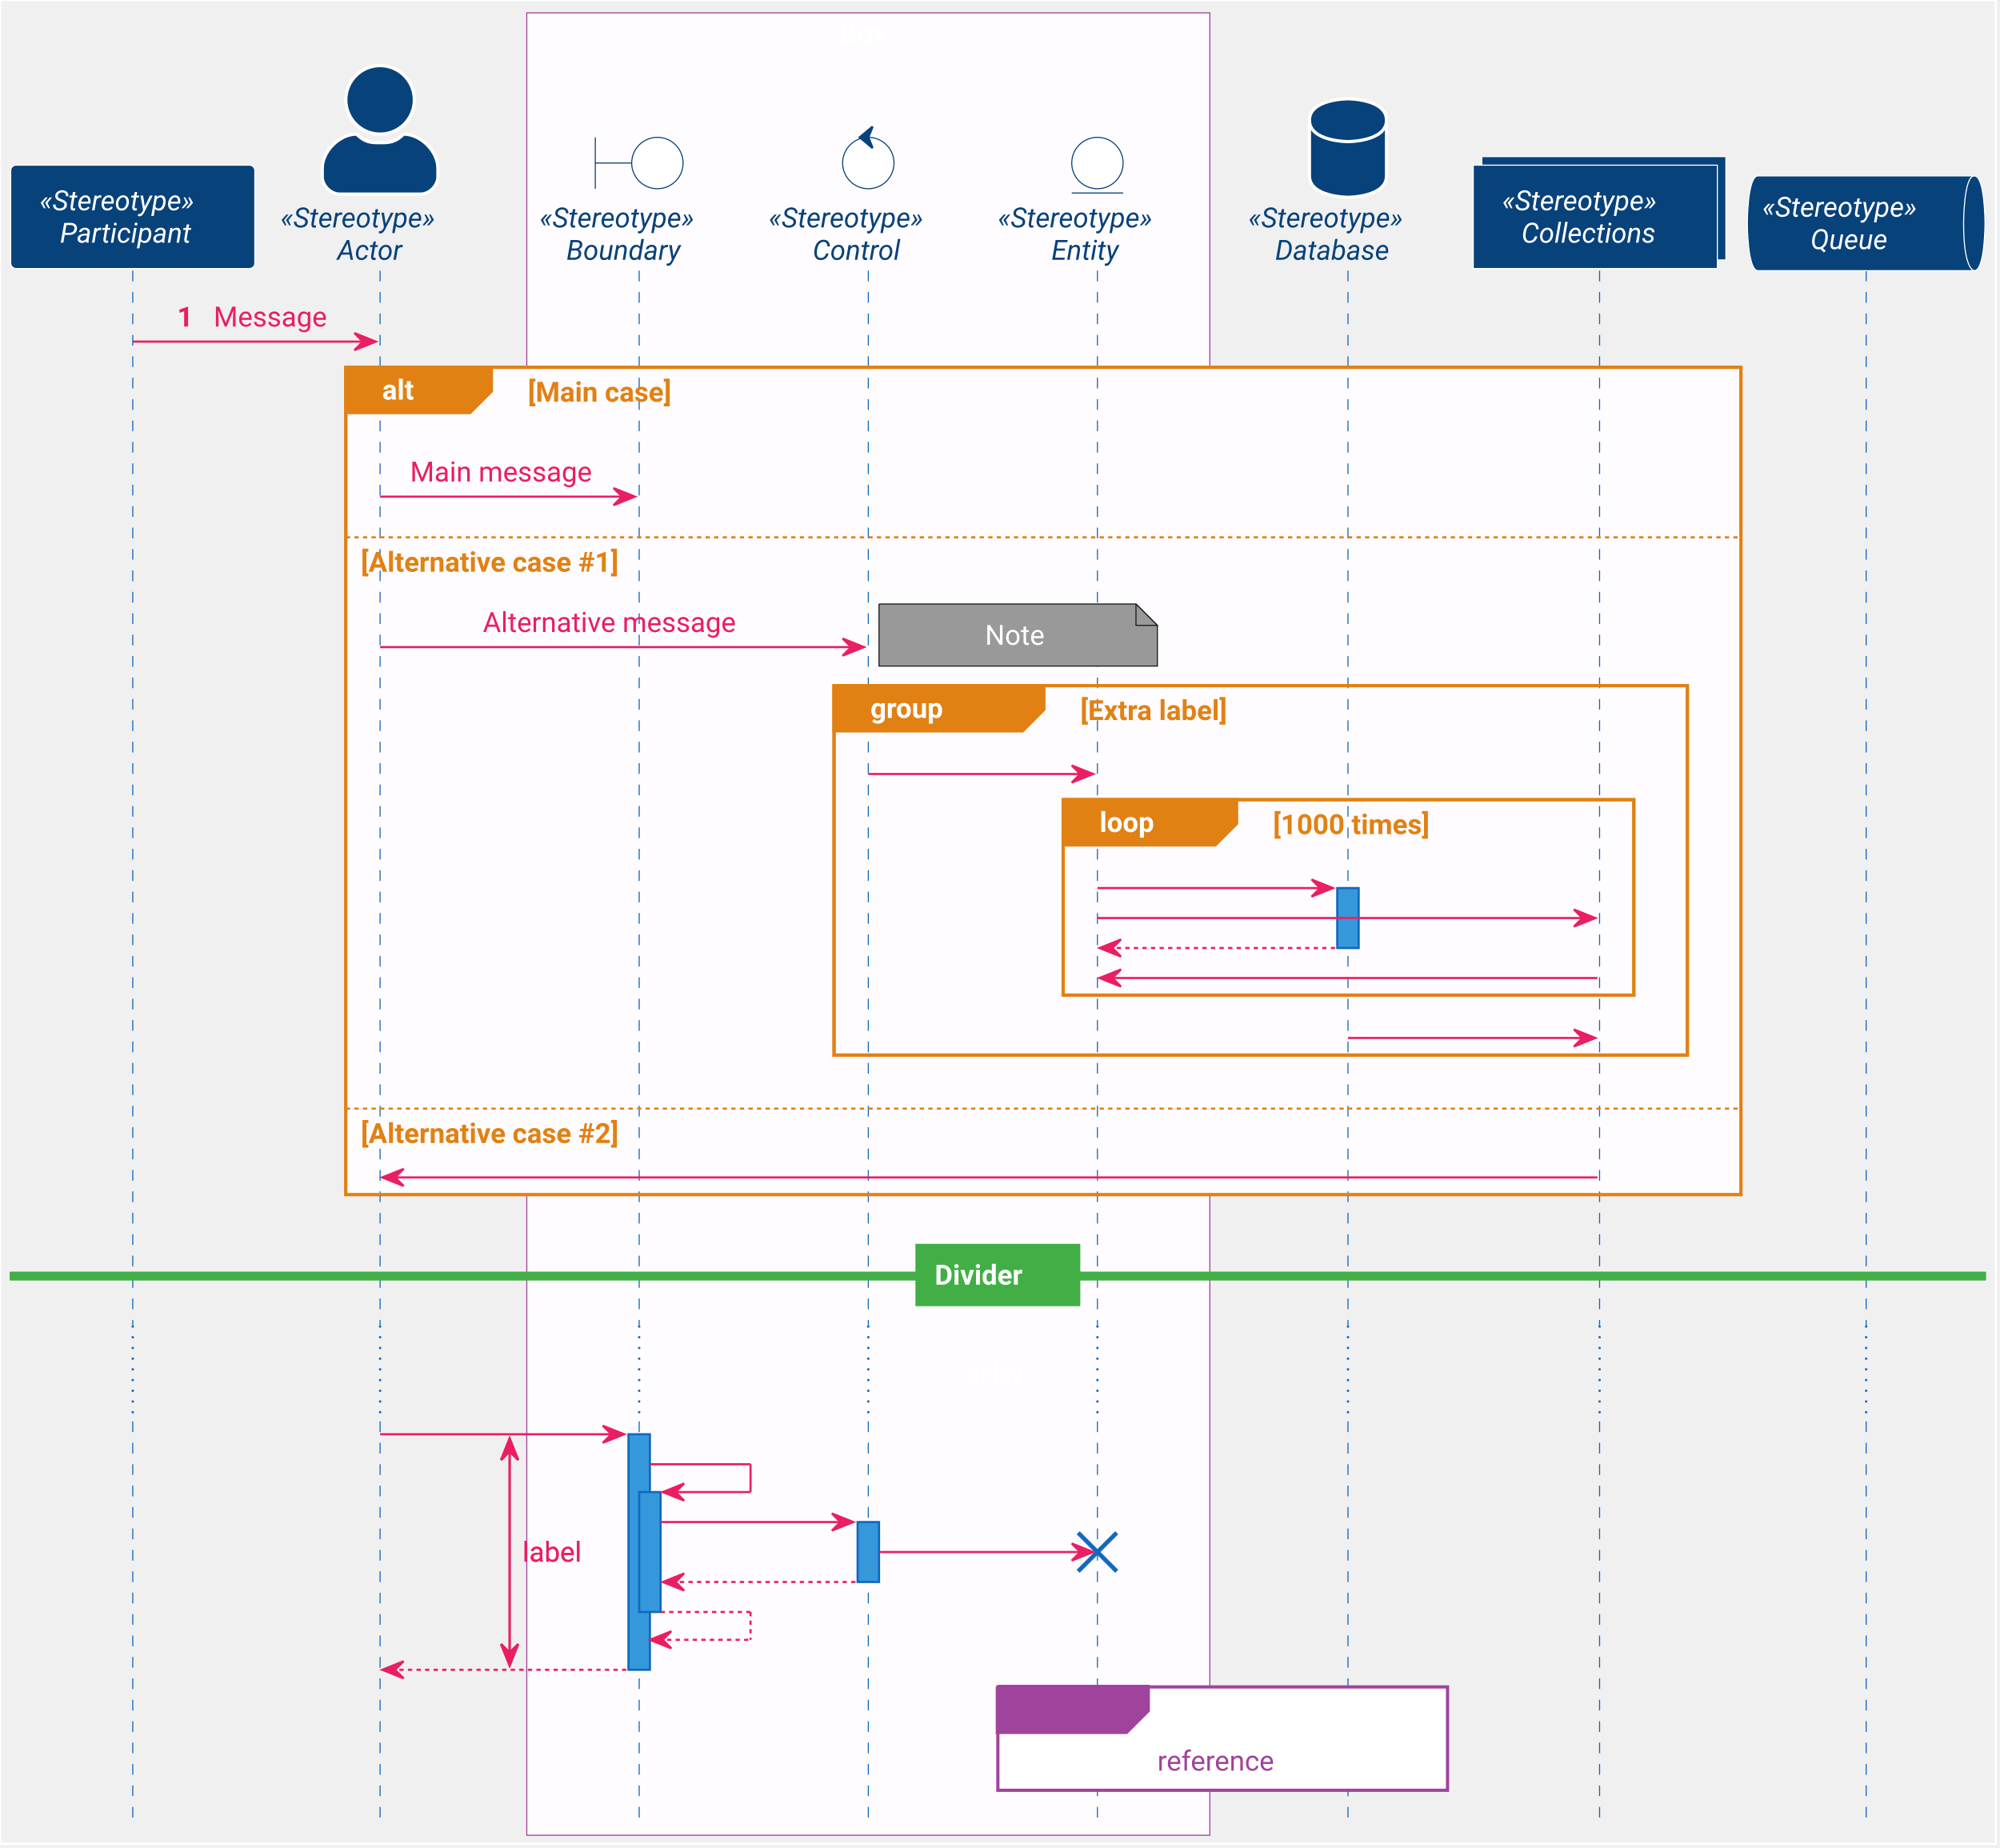
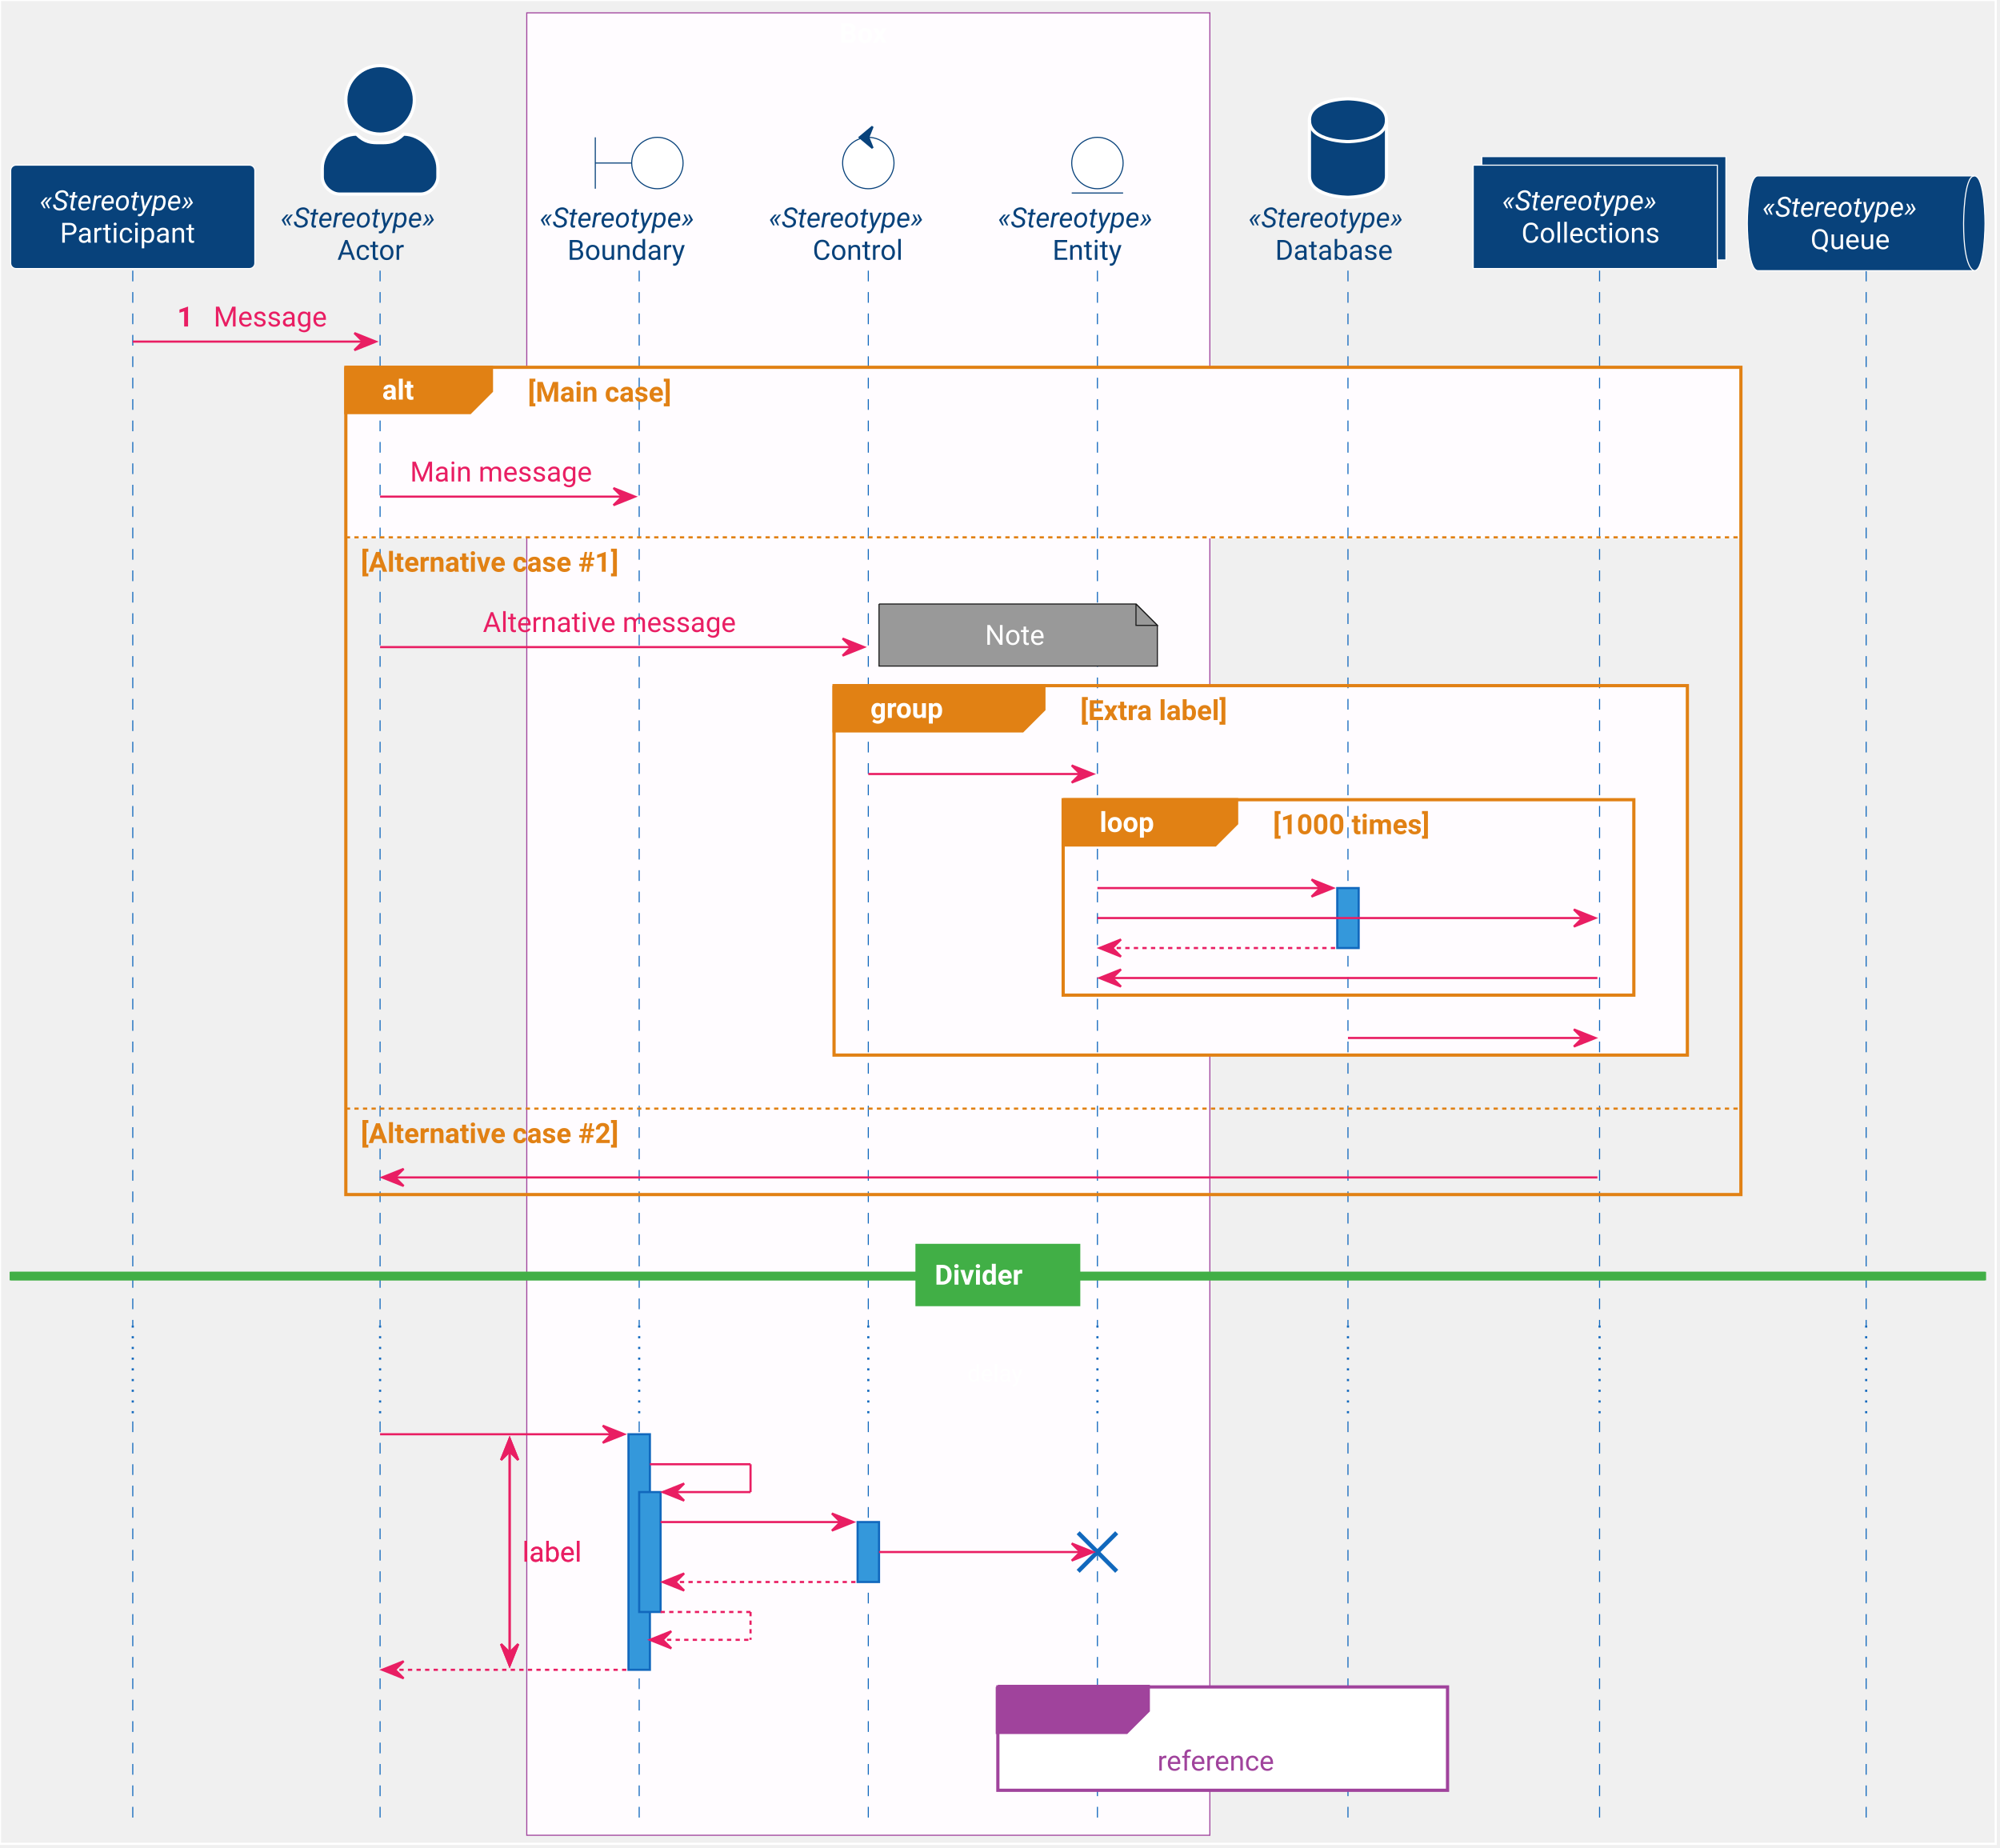
<svg xmlns="http://www.w3.org/2000/svg" contentStyleType="text/css" height="863px" preserveAspectRatio="none" style="width:934px;height:863px;background:#FFFFFF;" version="1.1" viewBox="0 0 934 863" width="934px" zoomAndPan="magnify">
  <defs />
  <g>
    <rect fill="none" height="861.062" style="stroke:#FFFFFF;stroke-width:1.0;" width="932" x="0" y="0" />
    <rect fill="#FFFCFF" height="851.062" style="stroke:#A0439C;stroke-width:0.5;" width="319" x="246" y="6" />
    <text fill="#FFFFFF" font-family="Roboto" font-size="13" font-weight="bold" lengthAdjust="spacing" textLength="27" x="392" y="20.067">Box</text>
-     <rect fill="#FFFCFF" height="386.328" style="stroke:#E18114;stroke-width:1.5;" width="651.5" x="161.5" y="171.531" />
-     <rect fill="#FFFCFF" height="266.797" style="stroke:none;stroke-width:1.0;" width="651.5" x="161.5" y="249.93" />
-     <rect fill="#FFFCFF" height="41.133" style="stroke:none;stroke-width:1.0;" width="651.5" x="161.5" y="516.727" />
-     <rect fill="#FFFCFF" height="172.531" style="stroke:#E18114;stroke-width:1.5;" width="398.5" x="389.5" y="320.195" />
-     <rect fill="#FFFCFF" height="91.266" style="stroke:#E18114;stroke-width:1.5;" width="266.5" x="496.5" y="373.461" />
+     <rect fill="#FFFCFF" height="79.398" style="stroke:#FFFCFF;stroke-width:1.0;" width="651.5" x="161.5" y="171.531" />
+     <rect fill="#FFFCFF" height="172.531" style="stroke:#FFFCFF;stroke-width:1.0;" width="398.5" x="389.5" y="320.195" />
+     <rect fill="#FFFCFF" height="91.266" style="stroke:#FFFCFF;stroke-width:1.0;" width="266.5" x="496.5" y="373.461" />
    <line style="stroke:#E91E63;stroke-width:1.0;" x1="238" x2="238" y1="671.797" y2="777.797" />
    <polygon fill="#E91E63" points="234,681.797,238,671.797,242,681.797,238,677.797" style="stroke:#E91E63;stroke-width:1.0;" />
    <polygon fill="#E91E63" points="234,767.797,238,777.797,242,767.797,238,771.797" style="stroke:#E91E63;stroke-width:1.0;" />
    <text fill="#E91E63" font-family="Roboto" font-size="13" lengthAdjust="spacing" textLength="30" x="244" y="729.297">label</text>
    <line style="stroke:#1168BD;stroke-width:0.5;stroke-dasharray:5.0,5.0;" x1="62" x2="62" y1="126.398" y2="618.992" />
    <line style="stroke:#1168BD;stroke-width:1.0;stroke-dasharray:1.0,4.0;" x1="62" x2="62" y1="618.992" y2="663.797" />
    <line style="stroke:#1168BD;stroke-width:0.5;stroke-dasharray:5.0,5.0;" x1="62" x2="62" y1="663.797" y2="851.062" />
    <line style="stroke:#1168BD;stroke-width:0.5;stroke-dasharray:5.0,5.0;" x1="177.5" x2="177.5" y1="126.398" y2="618.992" />
    <line style="stroke:#1168BD;stroke-width:1.0;stroke-dasharray:1.0,4.0;" x1="177.5" x2="177.5" y1="618.992" y2="663.797" />
    <line style="stroke:#1168BD;stroke-width:0.5;stroke-dasharray:5.0,5.0;" x1="177.5" x2="177.5" y1="663.797" y2="851.062" />
    <line style="stroke:#1168BD;stroke-width:0.5;stroke-dasharray:5.0,5.0;" x1="298.5" x2="298.5" y1="126.398" y2="618.992" />
    <line style="stroke:#1168BD;stroke-width:1.0;stroke-dasharray:1.0,4.0;" x1="298.5" x2="298.5" y1="618.992" y2="663.797" />
    <line style="stroke:#1168BD;stroke-width:0.5;stroke-dasharray:5.0,5.0;" x1="298.5" x2="298.5" y1="663.797" y2="851.062" />
    <rect fill="#3498DB" height="110" style="stroke:#1168BD;stroke-width:1.0;" width="10" x="293.5" y="669.797" />
    <rect fill="#3498DB" height="56" style="stroke:#1168BD;stroke-width:1.0;" width="10" x="298.5" y="696.797" />
    <line style="stroke:#1168BD;stroke-width:0.5;stroke-dasharray:5.0,5.0;" x1="405.5" x2="405.5" y1="126.398" y2="618.992" />
    <line style="stroke:#1168BD;stroke-width:1.0;stroke-dasharray:1.0,4.0;" x1="405.5" x2="405.5" y1="618.992" y2="663.797" />
    <line style="stroke:#1168BD;stroke-width:0.5;stroke-dasharray:5.0,5.0;" x1="405.5" x2="405.5" y1="663.797" y2="851.062" />
    <rect fill="#3498DB" height="28" style="stroke:#1168BD;stroke-width:1.0;" width="10" x="400.5" y="710.797" />
    <line style="stroke:#1168BD;stroke-width:0.5;stroke-dasharray:5.0,5.0;" x1="512.5" x2="512.5" y1="126.398" y2="618.992" />
    <line style="stroke:#1168BD;stroke-width:1.0;stroke-dasharray:1.0,4.0;" x1="512.5" x2="512.5" y1="618.992" y2="663.797" />
    <line style="stroke:#1168BD;stroke-width:0.5;stroke-dasharray:5.0,5.0;" x1="512.5" x2="512.5" y1="663.797" y2="851.062" />
    <line style="stroke:#1168BD;stroke-width:2.0;" x1="503.5" x2="521.5" y1="715.797" y2="733.797" />
    <line style="stroke:#1168BD;stroke-width:2.0;" x1="503.5" x2="521.5" y1="733.797" y2="715.797" />
    <line style="stroke:#1168BD;stroke-width:0.5;stroke-dasharray:5.0,5.0;" x1="629.5" x2="629.5" y1="126.398" y2="618.992" />
    <line style="stroke:#1168BD;stroke-width:1.0;stroke-dasharray:1.0,4.0;" x1="629.5" x2="629.5" y1="618.992" y2="663.797" />
    <line style="stroke:#1168BD;stroke-width:0.5;stroke-dasharray:5.0,5.0;" x1="629.5" x2="629.5" y1="663.797" y2="851.062" />
    <rect fill="#3498DB" height="28" style="stroke:#1168BD;stroke-width:1.0;" width="10" x="624.5" y="414.727" />
    <line style="stroke:#1168BD;stroke-width:0.5;stroke-dasharray:5.0,5.0;" x1="747" x2="747" y1="126.398" y2="618.992" />
    <line style="stroke:#1168BD;stroke-width:1.0;stroke-dasharray:1.0,4.0;" x1="747" x2="747" y1="618.992" y2="663.797" />
    <line style="stroke:#1168BD;stroke-width:0.5;stroke-dasharray:5.0,5.0;" x1="747" x2="747" y1="663.797" y2="851.062" />
    <line style="stroke:#1168BD;stroke-width:0.5;stroke-dasharray:5.0,5.0;" x1="871.5" x2="871.5" y1="126.398" y2="618.992" />
    <line style="stroke:#1168BD;stroke-width:1.0;stroke-dasharray:1.0,4.0;" x1="871.5" x2="871.5" y1="618.992" y2="663.797" />
    <line style="stroke:#1168BD;stroke-width:0.5;stroke-dasharray:5.0,5.0;" x1="871.5" x2="871.5" y1="663.797" y2="851.062" />
    <rect fill="#08427B" height="48.266" rx="2.5" ry="2.5" style="stroke:#FFFFFF;stroke-width:0.5;" width="114" x="5" y="77.133" />
    <text fill="#FFFFFF" font-family="Roboto" font-size="13" font-style="italic" lengthAdjust="spacing" textLength="87" x="18.5" y="98.2">«Stereotype»</text>
-     <text fill="#FFFFFF" font-family="Roboto" font-size="13" font-style="italic" lengthAdjust="spacing" textLength="68" x="28" y="113.332">Participant</text>
+     <text fill="#FFFFFF" font-family="Roboto" font-size="13" lengthAdjust="spacing" textLength="68" x="28" y="113.332">Participant</text>
    <text fill="#08427B" font-family="Roboto" font-size="13" font-style="italic" lengthAdjust="spacing" textLength="87" x="131" y="106.2">«Stereotype»</text>
-     <text fill="#08427B" font-family="Roboto" font-size="13" font-style="italic" lengthAdjust="spacing" textLength="34" x="157.5" y="121.332">Actor</text>
+     <text fill="#08427B" font-family="Roboto" font-size="13" lengthAdjust="spacing" textLength="34" x="157.5" y="121.332">Actor</text>
    <ellipse cx="177.5" cy="46.633" fill="#08427B" rx="16" ry="16" style="stroke:#FFFFFF;stroke-width:1.5;" />
    <path d="M177.5,66.633 C181.5,66.633 184.5,66.633 188.5,62.633 C196.5,62.633 204.5,70.633 204.5,78.633 L204.5,82.633 C204.5,86.633 200.5,90.633 196.5,90.633 L158.5,90.633 C154.5,90.633 150.5,86.633 150.5,82.633 L150.5,78.633 C150.5,70.633 158.5,62.633 166.5,62.633 C170.5,66.633 173.5,66.633 177.5,66.633 " fill="#08427B" style="stroke:#FFFFFF;stroke-width:1.5;" />
    <text fill="#08427B" font-family="Roboto" font-size="13" font-style="italic" lengthAdjust="spacing" textLength="87" x="252" y="106.2">«Stereotype»</text>
-     <text fill="#08427B" font-family="Roboto" font-size="13" font-style="italic" lengthAdjust="spacing" textLength="62" x="264.5" y="121.332">Boundary</text>
+     <text fill="#08427B" font-family="Roboto" font-size="13" lengthAdjust="spacing" textLength="61" x="265" y="121.332">Boundary</text>
    <path d="M278,64.133 L278,88.133 M278,76.133 L295,76.133 " fill="none" style="stroke:#08427B;stroke-width:0.5;" />
    <ellipse cx="307" cy="76.133" fill="#FFFFFF" rx="12" ry="12" style="stroke:#08427B;stroke-width:0.5;" />
    <text fill="#08427B" font-family="Roboto" font-size="13" font-style="italic" lengthAdjust="spacing" textLength="87" x="359" y="106.2">«Stereotype»</text>
-     <text fill="#08427B" font-family="Roboto" font-size="13" font-style="italic" lengthAdjust="spacing" textLength="46" x="379.5" y="121.332">Control</text>
+     <text fill="#08427B" font-family="Roboto" font-size="13" lengthAdjust="spacing" textLength="46" x="379.5" y="121.332">Control</text>
    <ellipse cx="405.5" cy="76.133" fill="#FFFFFF" rx="12" ry="12" style="stroke:#08427B;stroke-width:0.5;" />
    <polygon fill="#08427B" points="401.5,64.133,407.5,59.133,405.5,64.133,407.5,69.133,401.5,64.133" style="stroke:#08427B;stroke-width:1.0;" />
    <text fill="#08427B" font-family="Roboto" font-size="13" font-style="italic" lengthAdjust="spacing" textLength="87" x="466" y="106.2">«Stereotype»</text>
-     <text fill="#08427B" font-family="Roboto" font-size="13" font-style="italic" lengthAdjust="spacing" textLength="37" x="491" y="121.332">Entity</text>
+     <text fill="#08427B" font-family="Roboto" font-size="13" lengthAdjust="spacing" textLength="36" x="491.5" y="121.332">Entity</text>
    <ellipse cx="512.5" cy="76.133" fill="#FFFFFF" rx="12" ry="12" style="stroke:#08427B;stroke-width:0.5;" />
    <line style="stroke:#08427B;stroke-width:0.5;" x1="500.5" x2="524.5" y1="90.133" y2="90.133" />
    <text fill="#08427B" font-family="Roboto" font-size="13" font-style="italic" lengthAdjust="spacing" textLength="87" x="583" y="106.2">«Stereotype»</text>
-     <text fill="#08427B" font-family="Roboto" font-size="13" font-style="italic" lengthAdjust="spacing" textLength="62" x="595.5" y="121.332">Database</text>
+     <text fill="#08427B" font-family="Roboto" font-size="13" lengthAdjust="spacing" textLength="62" x="595.5" y="121.332">Database</text>
    <path d="M611.5,56.133 C611.5,46.133 629.5,46.133 629.5,46.133 C629.5,46.133 647.5,46.133 647.5,56.133 L647.5,82.133 C647.5,92.133 629.5,92.133 629.5,92.133 C629.5,92.133 611.5,92.133 611.5,82.133 L611.5,56.133 " fill="#08427B" style="stroke:#FFFFFF;stroke-width:1.5;" />
    <path d="M611.5,56.133 C611.5,66.133 629.5,66.133 629.5,66.133 C629.5,66.133 647.5,66.133 647.5,56.133 " fill="none" style="stroke:#FFFFFF;stroke-width:1.5;" />
    <rect fill="#08427B" height="48.266" style="stroke:#FFFFFF;stroke-width:0.5;" width="114" x="692" y="73.133" />
    <rect fill="#08427B" height="48.266" style="stroke:#FFFFFF;stroke-width:0.5;" width="114" x="688" y="77.133" />
    <text fill="#FFFFFF" font-family="Roboto" font-size="13" font-style="italic" lengthAdjust="spacing" textLength="87" x="701.5" y="98.2">«Stereotype»</text>
-     <text fill="#FFFFFF" font-family="Roboto" font-size="13" font-style="italic" lengthAdjust="spacing" textLength="69" x="710.5" y="113.332">Collections</text>
+     <text fill="#FFFFFF" font-family="Roboto" font-size="13" lengthAdjust="spacing" textLength="69" x="710.5" y="113.332">Collections</text>
    <path d="M821,82.133 L922,82.133 C927,82.133 927,104.266 927,104.266 C927,104.266 927,126.398 922,126.398 L821,126.398 C816,126.398 816,104.266 816,104.266 C816,104.266 816,82.133 821,82.133 " fill="#08427B" style="stroke:#FFFFFF;stroke-width:0.5;" />
    <path d="M922,82.133 C917,82.133 917,104.266 917,104.266 C917,126.398 922,126.398 922,126.398 " fill="none" style="stroke:#FFFFFF;stroke-width:0.5;" />
    <text fill="#FFFFFF" font-family="Roboto" font-size="13" font-style="italic" lengthAdjust="spacing" textLength="87" x="823" y="101.2">«Stereotype»</text>
-     <text fill="#FFFFFF" font-family="Roboto" font-size="13" font-style="italic" lengthAdjust="spacing" textLength="42" x="845.5" y="116.332">Queue</text>
+     <text fill="#FFFFFF" font-family="Roboto" font-size="13" lengthAdjust="spacing" textLength="42" x="845.5" y="116.332">Queue</text>
    <polygon fill="#E91E63" points="165.5,155.531,175.5,159.531,165.5,163.531,169.5,159.531" style="stroke:#E91E63;stroke-width:1.0;" />
    <line style="stroke:#E91E63;stroke-width:1.0;" x1="62" x2="171.5" y1="159.531" y2="159.531" />
    <text fill="#E91E63" font-family="Roboto" font-size="13" font-weight="bold" lengthAdjust="spacing" textLength="9" x="82.75" y="152.465">1</text>
    <text fill="#E91E63" font-family="Roboto" font-size="13" lengthAdjust="spacing" textLength="57" x="99.75" y="152.465">Message</text>
    <path d="M161.5,171.531 L229.5,171.531 L229.5,182.664 L219.5,192.664 L161.5,192.664 L161.5,171.531 " fill="#E18114" style="stroke:#E18114;stroke-width:1.5;" />
    <rect fill="none" height="386.328" style="stroke:#E18114;stroke-width:1.5;" width="651.5" x="161.5" y="171.531" />
    <text fill="#FFFFFF" font-family="Roboto" font-size="13" font-weight="bold" lengthAdjust="spacing" textLength="19" x="178.5" y="186.598">alt</text>
    <text fill="#E18114" font-family="Roboto" font-size="13" font-weight="bold" lengthAdjust="spacing" textLength="86" x="246.5" y="187.598">[Main case]</text>
    <line style="stroke:#E18114;stroke-width:1.0;stroke-dasharray:2.0,2.0;" x1="161.5" x2="813" y1="250.93" y2="250.93" />
    <text fill="#E18114" font-family="Roboto" font-size="13" font-weight="bold" lengthAdjust="spacing" textLength="156" x="168.5" y="266.997">[Alternative case #1]</text>
    <line style="stroke:#E18114;stroke-width:1.0;stroke-dasharray:2.0,2.0;" x1="161.5" x2="813" y1="517.727" y2="517.727" />
    <text fill="#E18114" font-family="Roboto" font-size="13" font-weight="bold" lengthAdjust="spacing" textLength="156" x="168.5" y="533.793">[Alternative case #2]</text>
    <polygon fill="#E91E63" points="286.5,227.93,296.5,231.93,286.5,235.93,290.5,231.93" style="stroke:#E91E63;stroke-width:1.0;" />
    <line style="stroke:#E91E63;stroke-width:1.0;" x1="177.5" x2="292.5" y1="231.93" y2="231.93" />
    <text fill="#E91E63" font-family="Roboto" font-size="13" lengthAdjust="spacing" textLength="93" x="191.5" y="224.864">Main message</text>
    <polygon fill="#E91E63" points="393.5,298.195,403.5,302.195,393.5,306.195,397.5,302.195" style="stroke:#E91E63;stroke-width:1.0;" />
    <line style="stroke:#E91E63;stroke-width:1.0;" x1="177.5" x2="399.5" y1="302.195" y2="302.195" />
    <text fill="#E91E63" font-family="Roboto" font-size="13" lengthAdjust="spacing" textLength="132" x="225.5" y="295.129">Alternative message</text>
    <path d="M410.5,282.062 L410.5,311.062 L540.5,311.062 L540.5,292.062 L530.5,282.062 L410.5,282.062 " fill="#999999" style="stroke:#181818;stroke-width:0.5;" />
    <path d="M530.5,282.062 L530.5,292.062 L540.5,292.062 L530.5,282.062 " fill="#999999" style="stroke:#181818;stroke-width:0.5;" />
    <text fill="#FFFFFF" font-family="Roboto" font-size="13" lengthAdjust="spacing" textLength="31" x="460" y="301.129">Note</text>
    <path d="M389.5,320.195 L487.5,320.195 L487.5,331.328 L477.5,341.328 L389.5,341.328 L389.5,320.195 " fill="#E18114" style="stroke:#E18114;stroke-width:1.5;" />
    <rect fill="none" height="172.531" style="stroke:#E18114;stroke-width:1.5;" width="398.5" x="389.5" y="320.195" />
    <text fill="#FFFFFF" font-family="Roboto" font-size="13" font-weight="bold" lengthAdjust="spacing" textLength="44" x="406.5" y="335.262">group</text>
    <text fill="#E18114" font-family="Roboto" font-size="13" font-weight="bold" lengthAdjust="spacing" textLength="91" x="504.5" y="336.262">[Extra label]</text>
    <polygon fill="#E91E63" points="500.5,357.461,510.5,361.461,500.5,365.461,504.5,361.461" style="stroke:#E91E63;stroke-width:1.0;" />
    <line style="stroke:#E91E63;stroke-width:1.0;" x1="405.5" x2="506.5" y1="361.461" y2="361.461" />
    <path d="M496.5,373.461 L577.5,373.461 L577.5,384.594 L567.5,394.594 L496.5,394.594 L496.5,373.461 " fill="#E18114" style="stroke:#E18114;stroke-width:1.5;" />
    <rect fill="none" height="91.266" style="stroke:#E18114;stroke-width:1.5;" width="266.5" x="496.5" y="373.461" />
    <text fill="#FFFFFF" font-family="Roboto" font-size="13" font-weight="bold" lengthAdjust="spacing" textLength="32" x="513.5" y="388.528">loop</text>
    <text fill="#E18114" font-family="Roboto" font-size="13" font-weight="bold" lengthAdjust="spacing" textLength="94" x="594.5" y="389.528">[1000 times]</text>
    <polygon fill="#E91E63" points="612.5,410.727,622.5,414.727,612.5,418.727,616.5,414.727" style="stroke:#E91E63;stroke-width:1.0;" />
    <line style="stroke:#E91E63;stroke-width:1.0;" x1="512.5" x2="618.5" y1="414.727" y2="414.727" />
    <polygon fill="#E91E63" points="735,424.727,745,428.727,735,432.727,739,428.727" style="stroke:#E91E63;stroke-width:1.0;" />
    <line style="stroke:#E91E63;stroke-width:1.0;" x1="512.5" x2="741" y1="428.727" y2="428.727" />
    <polygon fill="#E91E63" points="523.5,438.727,513.5,442.727,523.5,446.727,519.5,442.727" style="stroke:#E91E63;stroke-width:1.0;" />
    <line style="stroke:#E91E63;stroke-width:1.0;stroke-dasharray:2.0,2.0;" x1="517.5" x2="623.5" y1="442.727" y2="442.727" />
    <polygon fill="#E91E63" points="523.5,452.727,513.5,456.727,523.5,460.727,519.5,456.727" style="stroke:#E91E63;stroke-width:1.0;" />
    <line style="stroke:#E91E63;stroke-width:1.0;" x1="517.5" x2="746" y1="456.727" y2="456.727" />
    <polygon fill="#E91E63" points="735,480.727,745,484.727,735,488.727,739,484.727" style="stroke:#E91E63;stroke-width:1.0;" />
    <line style="stroke:#E91E63;stroke-width:1.0;" x1="629.5" x2="741" y1="484.727" y2="484.727" />
    <polygon fill="#E91E63" points="188.5,545.859,178.5,549.859,188.5,553.859,184.5,549.859" style="stroke:#E91E63;stroke-width:1.0;" />
    <line style="stroke:#E91E63;stroke-width:1.0;" x1="182.5" x2="746" y1="549.859" y2="549.859" />
    <rect fill="#41AF46" height="3" style="stroke:#41AF46;stroke-width:1.0;" width="922" x="5" y="594.426" />
    <line style="stroke:#41AF46;stroke-width:1.0;" x1="5" x2="927" y1="594.426" y2="594.426" />
    <line style="stroke:#41AF46;stroke-width:1.0;" x1="5" x2="927" y1="597.426" y2="597.426" />
    <rect fill="#41AF46" height="27.133" style="stroke:#41AF46;stroke-width:2.0;" width="75" x="428.5" y="581.859" />
    <text fill="#FFFFFF" font-family="Roboto" font-size="13" font-weight="bold" lengthAdjust="spacing" textLength="52" x="436.5" y="599.926">Divider</text>
    <text fill="#FFFFFF" font-family="Roboto" font-size="11" lengthAdjust="spacing" textLength="30" x="451.75" y="645.203">delay</text>
    <polygon fill="#E91E63" points="281.5,665.797,291.5,669.797,281.5,673.797,285.5,669.797" style="stroke:#E91E63;stroke-width:1.0;" />
    <line style="stroke:#E91E63;stroke-width:1.0;" x1="177.5" x2="287.5" y1="669.797" y2="669.797" />
    <line style="stroke:#E91E63;stroke-width:1.0;" x1="303.5" x2="350.5" y1="683.797" y2="683.797" />
    <line style="stroke:#E91E63;stroke-width:1.0;" x1="350.5" x2="350.5" y1="683.797" y2="696.797" />
    <line style="stroke:#E91E63;stroke-width:1.0;" x1="309.5" x2="350.5" y1="696.797" y2="696.797" />
    <polygon fill="#E91E63" points="319.5,692.797,309.5,696.797,319.5,700.797,315.5,696.797" style="stroke:#E91E63;stroke-width:1.0;" />
    <polygon fill="#E91E63" points="388.5,706.797,398.5,710.797,388.5,714.797,392.5,710.797" style="stroke:#E91E63;stroke-width:1.0;" />
    <line style="stroke:#E91E63;stroke-width:1.0;" x1="308.5" x2="394.5" y1="710.797" y2="710.797" />
    <polygon fill="#E91E63" points="500.5,720.797,510.5,724.797,500.5,728.797,504.5,724.797" style="stroke:#E91E63;stroke-width:1.0;" />
    <line style="stroke:#E91E63;stroke-width:1.0;" x1="410.5" x2="506.5" y1="724.797" y2="724.797" />
    <polygon fill="#E91E63" points="319.5,734.797,309.5,738.797,319.5,742.797,315.5,738.797" style="stroke:#E91E63;stroke-width:1.0;" />
    <line style="stroke:#E91E63;stroke-width:1.0;stroke-dasharray:2.0,2.0;" x1="313.5" x2="399.5" y1="738.797" y2="738.797" />
    <line style="stroke:#E91E63;stroke-width:1.0;stroke-dasharray:2.0,2.0;" x1="308.5" x2="350.5" y1="752.797" y2="752.797" />
    <line style="stroke:#E91E63;stroke-width:1.0;stroke-dasharray:2.0,2.0;" x1="350.5" x2="350.5" y1="752.797" y2="765.797" />
    <line style="stroke:#E91E63;stroke-width:1.0;stroke-dasharray:2.0,2.0;" x1="303.5" x2="350.5" y1="765.797" y2="765.797" />
    <polygon fill="#E91E63" points="313.5,761.797,303.5,765.797,313.5,769.797,309.5,765.797" style="stroke:#E91E63;stroke-width:1.0;" />
    <polygon fill="#E91E63" points="188.5,775.797,178.5,779.797,188.5,783.797,184.5,779.797" style="stroke:#E91E63;stroke-width:1.0;" />
    <line style="stroke:#E91E63;stroke-width:1.0;stroke-dasharray:2.0,2.0;" x1="182.5" x2="292.5" y1="779.797" y2="779.797" />
    <rect fill="#FFFFFF" height="48.266" style="stroke:#A0439C;stroke-width:1.5;" width="210" x="466" y="787.797" />
    <path d="M466,787.797 L536,787.797 L536,798.797 L526,808.797 L466,808.797 L466,787.797 " fill="#A0439C" style="stroke:#A0439C;stroke-width:2.0;" />
    <text fill="#A0439C" font-family="Roboto" font-size="13" font-weight="bold" lengthAdjust="spacing" textLength="21" x="481" y="803.864">ref</text>
    <text fill="#A0439C" font-family="Roboto" font-size="13" lengthAdjust="spacing" textLength="61" x="540.5" y="826.864">reference</text>
    <line style="stroke:#E91E63;stroke-width:1.0;" x1="238" x2="238" y1="671.797" y2="777.797" />
    <polygon fill="#E91E63" points="234,681.797,238,671.797,242,681.797,238,677.797" style="stroke:#E91E63;stroke-width:1.0;" />
    <polygon fill="#E91E63" points="234,767.797,238,777.797,242,767.797,238,771.797" style="stroke:#E91E63;stroke-width:1.0;" />
    <text fill="#E91E63" font-family="Roboto" font-size="13" lengthAdjust="spacing" textLength="30" x="244" y="729.297">label</text>
  </g>
</svg>
